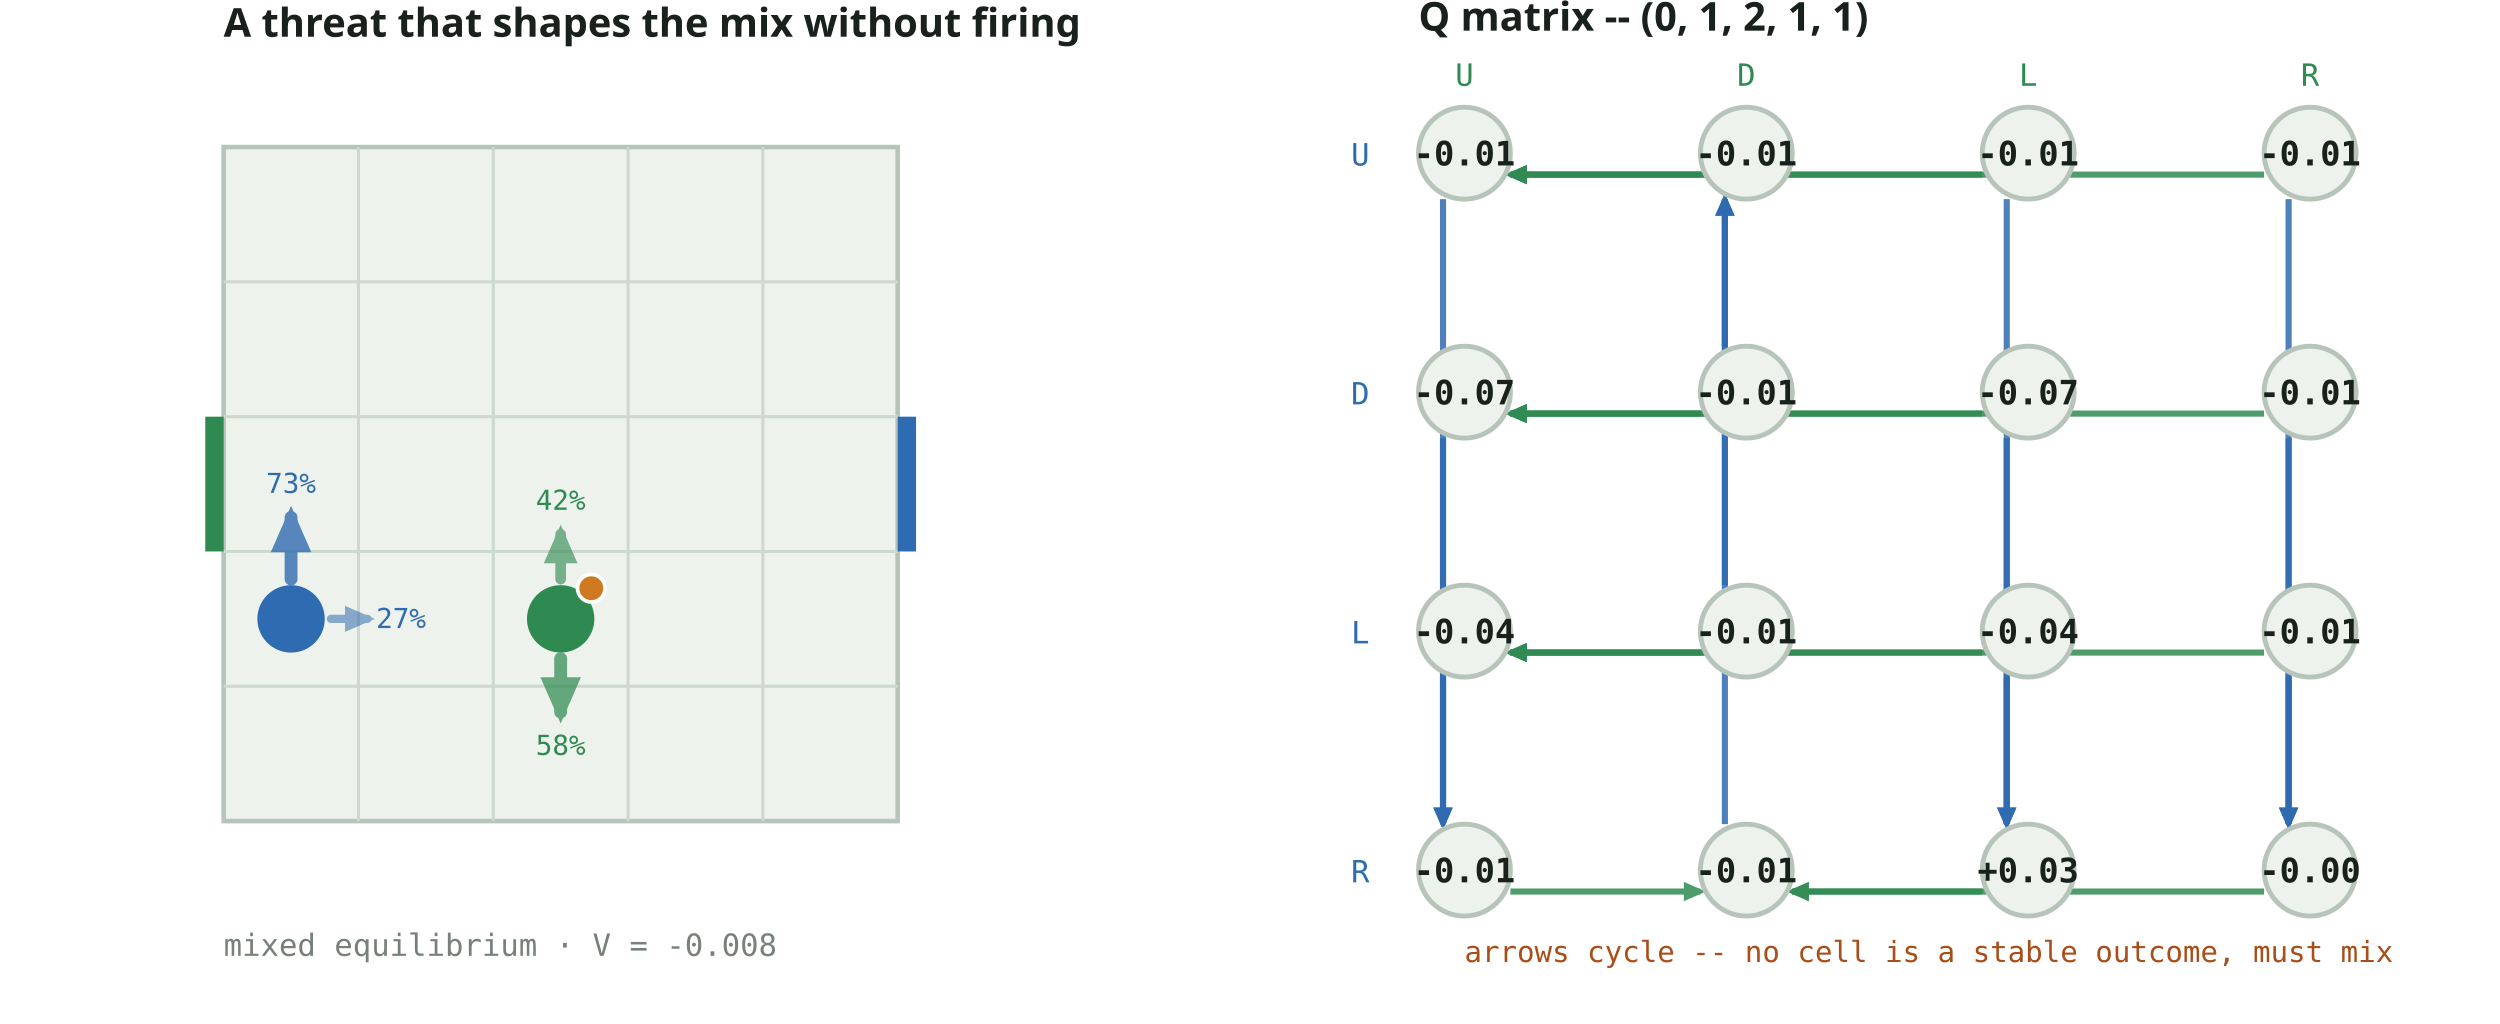
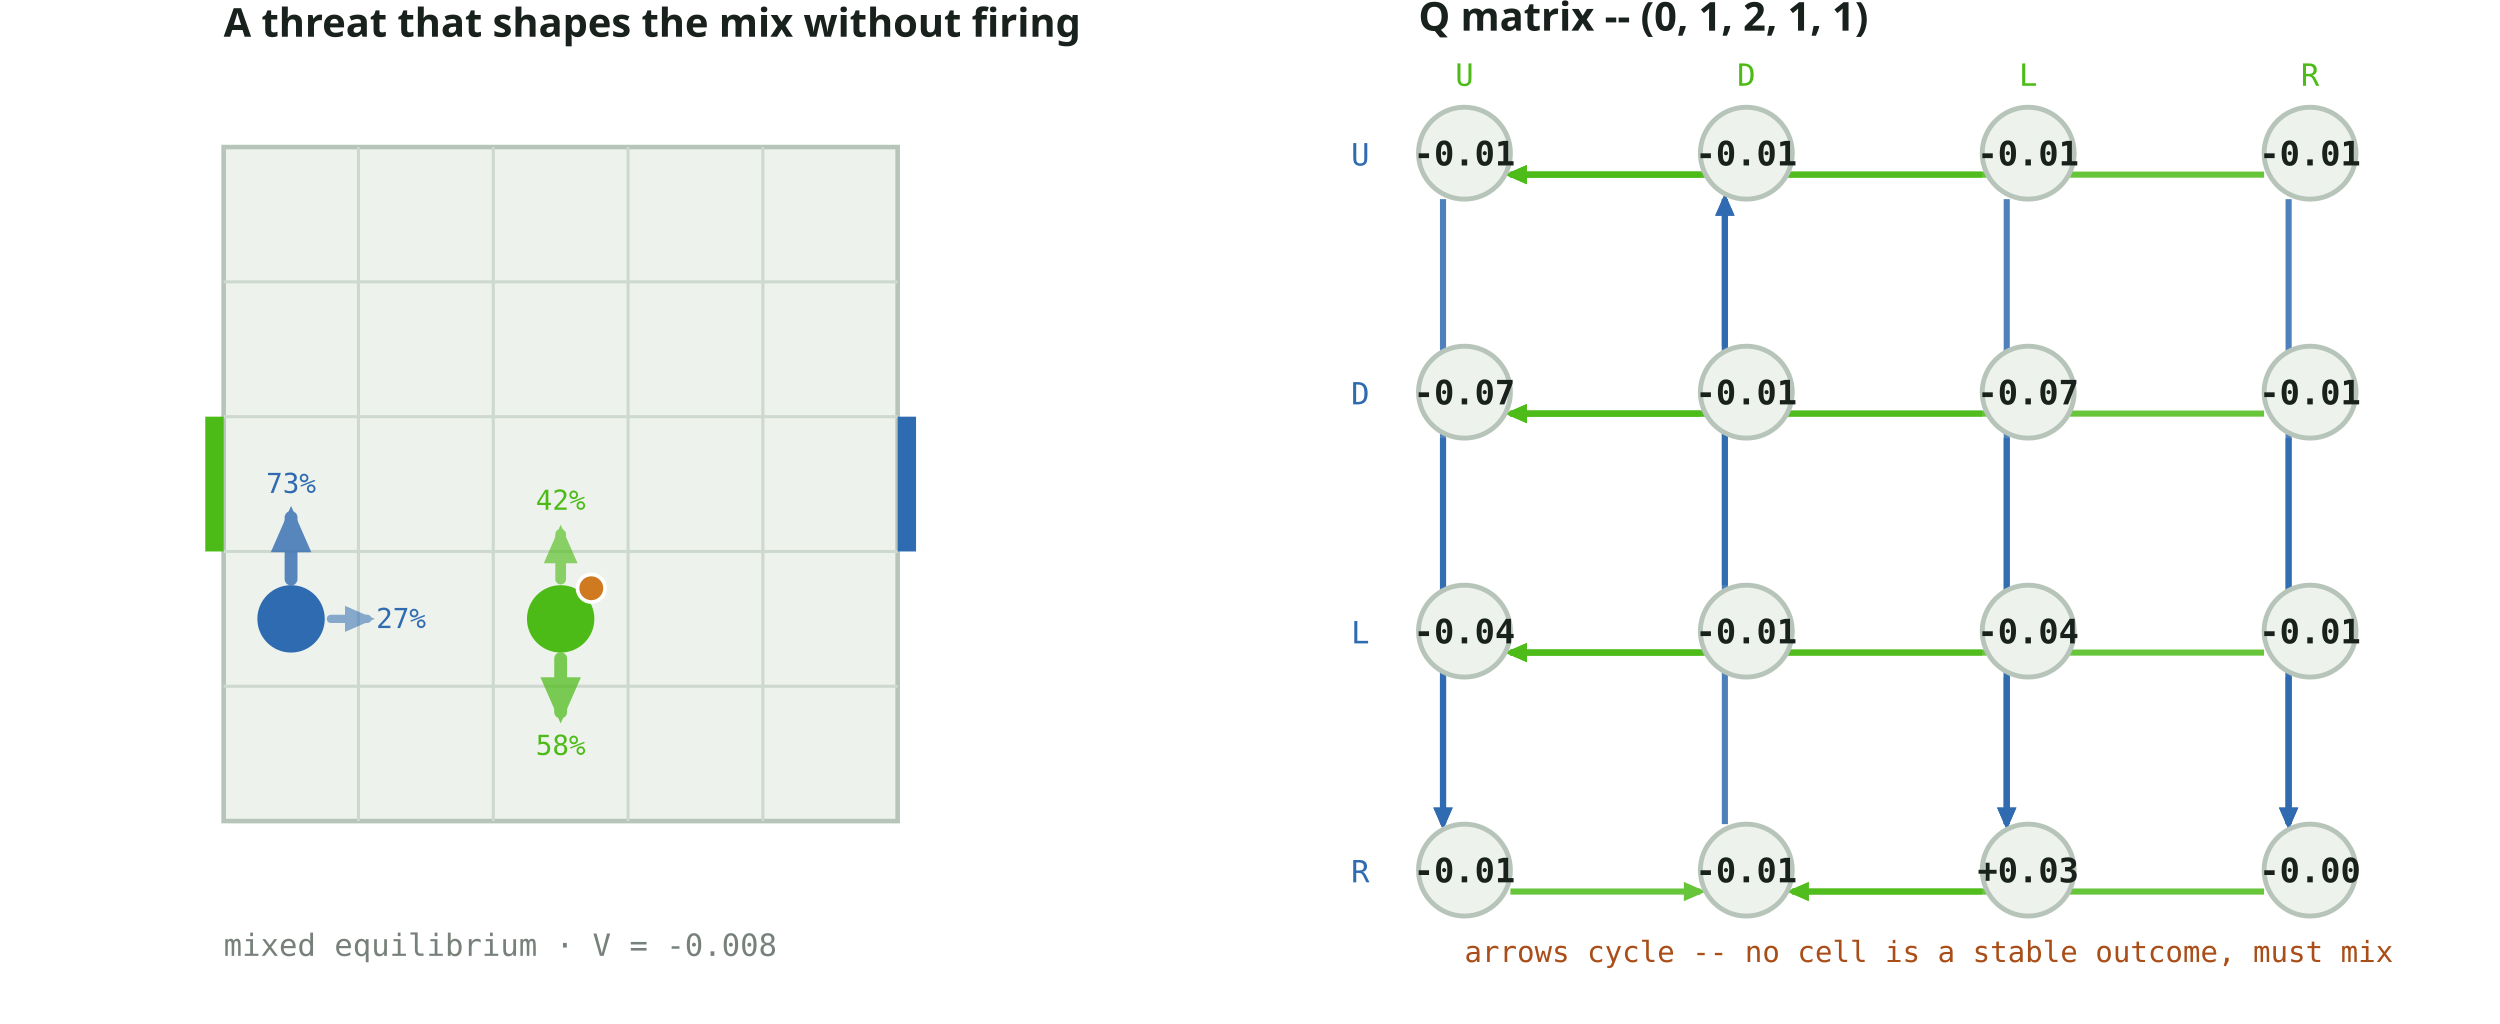
<svg xmlns="http://www.w3.org/2000/svg" viewBox="0 0 816 334" role="img" aria-label="panel">
  <g transform="translate(43.0 18.0)">
    <clipPath id="pnl0">
      <rect x="-16.0" y="-16.0" width="346.0" height="330.0" />
    </clipPath>
    <g clip-path="url(#pnl0)">
      <defs>
        <marker id="ah-2f6bb0" viewBox="0 0 8 8" refX="6" refY="4" markerWidth="3.6" markerHeight="3.6" orient="auto">
          <path d="M0 0.5 L8 4 L0 7.5 z" fill="var(--p0, #2f6bb0)" />
        </marker>
        <marker id="ah-2f8a52" viewBox="0 0 8 8" refX="6" refY="4" markerWidth="3.6" markerHeight="3.6" orient="auto">
-           <path d="M0 0.5 L8 4 L0 7.5 z" fill="var(--p1, #2f8a52)" />
+           <path d="M0 0.5 L8 4 L0 7.5 z" fill="var(--p1, #4CBB17)" />
        </marker>
      </defs>
      <rect x="30" y="30" width="220" height="220" fill="var(--tint, #eef2ec)" stroke="var(--rule-strong, #b7c4b9)" stroke-width="1.5" />
      <line x1="74" y1="30" x2="74" y2="250" stroke="var(--rule, #cdd8ce)" stroke-width="1" />
      <line x1="118" y1="30" x2="118" y2="250" stroke="var(--rule, #cdd8ce)" stroke-width="1" />
      <line x1="162" y1="30" x2="162" y2="250" stroke="var(--rule, #cdd8ce)" stroke-width="1" />
      <line x1="206" y1="30" x2="206" y2="250" stroke="var(--rule, #cdd8ce)" stroke-width="1" />
      <line x1="30" y1="74" x2="250" y2="74" stroke="var(--rule, #cdd8ce)" stroke-width="1" />
      <line x1="30" y1="118" x2="250" y2="118" stroke="var(--rule, #cdd8ce)" stroke-width="1" />
      <line x1="30" y1="162" x2="250" y2="162" stroke="var(--rule, #cdd8ce)" stroke-width="1" />
      <line x1="30" y1="206" x2="250" y2="206" stroke="var(--rule, #cdd8ce)" stroke-width="1" />
-       <rect x="24" y="118" width="6" height="44" fill="var(--p1, #2f8a52)" />
+       <rect x="24" y="118" width="6" height="44" fill="var(--p1, #4CBB17)" />
      <rect x="250" y="118" width="6" height="44" fill="var(--p0, #2f6bb0)" />
      <circle cx="52.0" cy="184.0" r="11" fill="var(--p0, #2f6bb0)" />
-       <circle cx="140.0" cy="184.0" r="11" fill="var(--p1, #2f8a52)" />
+       <circle cx="140.0" cy="184.0" r="11" fill="var(--p1, #4CBB17)" />
      <circle cx="150.0" cy="174.0" r="4.5" fill="var(--ball, #cf7a20)" stroke="var(--paper, #ffffff)" stroke-width="1.2" />
      <line x1="52.0" y1="171.0" x2="52.0" y2="150.9" stroke="var(--p0, #2f6bb0)" stroke-width="4.2" stroke-linecap="round" opacity="0.80" marker-end="url(#ah-2f6bb0)" />
      <text x="52.0" y="142.9" text-anchor="middle" font-family="ui-monospace,monospace" font-size="9" fill="var(--p0, #2f6bb0)">73%</text>
      <line x1="65.0" y1="184.0" x2="76.9" y2="184.0" stroke="var(--p0, #2f6bb0)" stroke-width="2.7" stroke-linecap="round" opacity="0.55" marker-end="url(#ah-2f6bb0)" />
      <text x="87.9" y="187.0" text-anchor="middle" font-family="ui-monospace,monospace" font-size="9" fill="var(--p0, #2f6bb0)">27%</text>
-       <line x1="140.0" y1="171.0" x2="140.0" y2="156.4" stroke="var(--p1, #2f8a52)" stroke-width="3.5" stroke-linecap="round" opacity="0.63" marker-end="url(#ah-2f8a52)" />
-       <text x="140.0" y="148.4" text-anchor="middle" font-family="ui-monospace,monospace" font-size="9" fill="var(--p1, #2f8a52)">42%</text>
-       <line x1="140.0" y1="197.0" x2="140.0" y2="214.4" stroke="var(--p1, #2f8a52)" stroke-width="4.2" stroke-linecap="round" opacity="0.72" marker-end="url(#ah-2f8a52)" />
-       <text x="140.0" y="228.4" text-anchor="middle" font-family="ui-monospace,monospace" font-size="9" fill="var(--p1, #2f8a52)">58%</text>
+       <line x1="140.0" y1="171.0" x2="140.0" y2="156.4" stroke="var(--p1, #4CBB17)" stroke-width="3.5" stroke-linecap="round" opacity="0.63" marker-end="url(#ah-2f8a52)" />
+       <text x="140.0" y="148.4" text-anchor="middle" font-family="ui-monospace,monospace" font-size="9" fill="var(--p1, #4CBB17)">42%</text>
+       <line x1="140.0" y1="197.0" x2="140.0" y2="214.4" stroke="var(--p1, #4CBB17)" stroke-width="4.2" stroke-linecap="round" opacity="0.72" marker-end="url(#ah-2f8a52)" />
+       <text x="140.0" y="228.4" text-anchor="middle" font-family="ui-monospace,monospace" font-size="9" fill="var(--p1, #4CBB17)">58%</text>
      <text x="30" y="294" font-family="ui-monospace,monospace" font-size="10" fill="var(--ink-faint, #77817a)">mixed equilibrium · V = -0.008</text>
      <text x="30" y="-6" font-family="Barlow Semi Condensed,sans-serif" font-weight="600" font-size="13" fill="var(--ink, #19211c)">A threat that shapes the mix without firing</text>
    </g>
  </g>
  <g transform="translate(432.0 16.0)">
    <clipPath id="pnl1">
      <rect x="-16.0" y="-16.0" width="400.0" height="334.0" />
    </clipPath>
    <g clip-path="url(#pnl1)">
      <text x="31" y="-6" font-family="Barlow Semi Condensed,sans-serif" font-weight="600" font-size="13" fill="var(--ink, #19211c)">Q matrix -- (0, 1, 2, 1, 1)</text>
      <defs>
        <marker id="ah-2f6bb0" viewBox="0 0 8 8" refX="6" refY="4" markerWidth="3.6" markerHeight="3.6" orient="auto">
          <path d="M0 0.5 L8 4 L0 7.5 z" fill="var(--p0, #2f6bb0)" />
        </marker>
        <marker id="ah-2f8a52" viewBox="0 0 8 8" refX="6" refY="4" markerWidth="3.6" markerHeight="3.6" orient="auto">
-           <path d="M0 0.5 L8 4 L0 7.5 z" fill="var(--p1, #2f8a52)" />
+           <path d="M0 0.5 L8 4 L0 7.5 z" fill="var(--p1, #4CBB17)" />
        </marker>
      </defs>
-       <text x="46" y="12" text-anchor="middle" font-family="ui-monospace,monospace" font-size="10" fill="var(--p1, #2f8a52)">U</text>
-       <text x="138" y="12" text-anchor="middle" font-family="ui-monospace,monospace" font-size="10" fill="var(--p1, #2f8a52)">D</text>
-       <text x="230" y="12" text-anchor="middle" font-family="ui-monospace,monospace" font-size="10" fill="var(--p1, #2f8a52)">L</text>
-       <text x="322" y="12" text-anchor="middle" font-family="ui-monospace,monospace" font-size="10" fill="var(--p1, #2f8a52)">R</text>
+       <text x="46" y="12" text-anchor="middle" font-family="ui-monospace,monospace" font-size="10" fill="var(--p1, #4CBB17)">U</text>
+       <text x="138" y="12" text-anchor="middle" font-family="ui-monospace,monospace" font-size="10" fill="var(--p1, #4CBB17)">D</text>
+       <text x="230" y="12" text-anchor="middle" font-family="ui-monospace,monospace" font-size="10" fill="var(--p1, #4CBB17)">L</text>
+       <text x="322" y="12" text-anchor="middle" font-family="ui-monospace,monospace" font-size="10" fill="var(--p1, #4CBB17)">R</text>
      <text x="12" y="38" text-anchor="middle" font-family="ui-monospace,monospace" font-size="10" fill="var(--p0, #2f6bb0)">U</text>
      <text x="12" y="116" text-anchor="middle" font-family="ui-monospace,monospace" font-size="10" fill="var(--p0, #2f6bb0)">D</text>
      <text x="12" y="194" text-anchor="middle" font-family="ui-monospace,monospace" font-size="10" fill="var(--p0, #2f6bb0)">L</text>
      <text x="12" y="272" text-anchor="middle" font-family="ui-monospace,monospace" font-size="10" fill="var(--p0, #2f6bb0)">R</text>
      <line x1="39.0" y1="49.0" x2="39.0" y2="253.0" stroke="var(--p0, #2f6bb0)" stroke-width="2" marker-end="url(#ah-2f6bb0)" opacity=".85" />
      <line x1="39.0" y1="127.0" x2="39.0" y2="253.0" stroke="var(--p0, #2f6bb0)" stroke-width="2" marker-end="url(#ah-2f6bb0)" opacity=".85" />
      <line x1="39.0" y1="205.0" x2="39.0" y2="253.0" stroke="var(--p0, #2f6bb0)" stroke-width="2" marker-end="url(#ah-2f6bb0)" opacity=".85" />
      <line x1="131.0" y1="97.0" x2="131.0" y2="49.0" stroke="var(--p0, #2f6bb0)" stroke-width="2" marker-end="url(#ah-2f6bb0)" opacity=".85" />
      <line x1="131.0" y1="175.0" x2="131.0" y2="49.0" stroke="var(--p0, #2f6bb0)" stroke-width="2" marker-end="url(#ah-2f6bb0)" opacity=".85" />
      <line x1="131.0" y1="253.0" x2="131.0" y2="49.0" stroke="var(--p0, #2f6bb0)" stroke-width="2" marker-end="url(#ah-2f6bb0)" opacity=".85" />
      <line x1="223.0" y1="49.0" x2="223.0" y2="253.0" stroke="var(--p0, #2f6bb0)" stroke-width="2" marker-end="url(#ah-2f6bb0)" opacity=".85" />
      <line x1="223.0" y1="127.0" x2="223.0" y2="253.0" stroke="var(--p0, #2f6bb0)" stroke-width="2" marker-end="url(#ah-2f6bb0)" opacity=".85" />
      <line x1="223.0" y1="205.0" x2="223.0" y2="253.0" stroke="var(--p0, #2f6bb0)" stroke-width="2" marker-end="url(#ah-2f6bb0)" opacity=".85" />
      <line x1="315.0" y1="49.0" x2="315.0" y2="253.0" stroke="var(--p0, #2f6bb0)" stroke-width="2" marker-end="url(#ah-2f6bb0)" opacity=".85" />
      <line x1="315.0" y1="127.0" x2="315.0" y2="253.0" stroke="var(--p0, #2f6bb0)" stroke-width="2" marker-end="url(#ah-2f6bb0)" opacity=".85" />
      <line x1="315.0" y1="205.0" x2="315.0" y2="253.0" stroke="var(--p0, #2f6bb0)" stroke-width="2" marker-end="url(#ah-2f6bb0)" opacity=".85" />
-       <line x1="123.0" y1="41.0" x2="61.0" y2="41.0" stroke="var(--p1, #2f8a52)" stroke-width="2" marker-end="url(#ah-2f8a52)" opacity=".85" />
-       <line x1="215.0" y1="41.0" x2="61.0" y2="41.0" stroke="var(--p1, #2f8a52)" stroke-width="2" marker-end="url(#ah-2f8a52)" opacity=".85" />
-       <line x1="307.0" y1="41.0" x2="61.0" y2="41.0" stroke="var(--p1, #2f8a52)" stroke-width="2" marker-end="url(#ah-2f8a52)" opacity=".85" />
-       <line x1="123.0" y1="119.0" x2="61.0" y2="119.0" stroke="var(--p1, #2f8a52)" stroke-width="2" marker-end="url(#ah-2f8a52)" opacity=".85" />
-       <line x1="215.0" y1="119.0" x2="61.0" y2="119.0" stroke="var(--p1, #2f8a52)" stroke-width="2" marker-end="url(#ah-2f8a52)" opacity=".85" />
-       <line x1="307.0" y1="119.0" x2="61.0" y2="119.0" stroke="var(--p1, #2f8a52)" stroke-width="2" marker-end="url(#ah-2f8a52)" opacity=".85" />
-       <line x1="123.0" y1="197.0" x2="61.0" y2="197.0" stroke="var(--p1, #2f8a52)" stroke-width="2" marker-end="url(#ah-2f8a52)" opacity=".85" />
-       <line x1="215.0" y1="197.0" x2="61.0" y2="197.0" stroke="var(--p1, #2f8a52)" stroke-width="2" marker-end="url(#ah-2f8a52)" opacity=".85" />
-       <line x1="307.0" y1="197.0" x2="61.0" y2="197.0" stroke="var(--p1, #2f8a52)" stroke-width="2" marker-end="url(#ah-2f8a52)" opacity=".85" />
-       <line x1="61.0" y1="275.0" x2="123.0" y2="275.0" stroke="var(--p1, #2f8a52)" stroke-width="2" marker-end="url(#ah-2f8a52)" opacity=".85" />
-       <line x1="215.0" y1="275.0" x2="153.0" y2="275.0" stroke="var(--p1, #2f8a52)" stroke-width="2" marker-end="url(#ah-2f8a52)" opacity=".85" />
-       <line x1="307.0" y1="275.0" x2="153.0" y2="275.0" stroke="var(--p1, #2f8a52)" stroke-width="2" marker-end="url(#ah-2f8a52)" opacity=".85" />
+       <line x1="123.0" y1="41.0" x2="61.0" y2="41.0" stroke="var(--p1, #4CBB17)" stroke-width="2" marker-end="url(#ah-2f8a52)" opacity=".85" />
+       <line x1="215.0" y1="41.0" x2="61.0" y2="41.0" stroke="var(--p1, #4CBB17)" stroke-width="2" marker-end="url(#ah-2f8a52)" opacity=".85" />
+       <line x1="307.0" y1="41.0" x2="61.0" y2="41.0" stroke="var(--p1, #4CBB17)" stroke-width="2" marker-end="url(#ah-2f8a52)" opacity=".85" />
+       <line x1="123.0" y1="119.0" x2="61.0" y2="119.0" stroke="var(--p1, #4CBB17)" stroke-width="2" marker-end="url(#ah-2f8a52)" opacity=".85" />
+       <line x1="215.0" y1="119.0" x2="61.0" y2="119.0" stroke="var(--p1, #4CBB17)" stroke-width="2" marker-end="url(#ah-2f8a52)" opacity=".85" />
+       <line x1="307.0" y1="119.0" x2="61.0" y2="119.0" stroke="var(--p1, #4CBB17)" stroke-width="2" marker-end="url(#ah-2f8a52)" opacity=".85" />
+       <line x1="123.0" y1="197.0" x2="61.0" y2="197.0" stroke="var(--p1, #4CBB17)" stroke-width="2" marker-end="url(#ah-2f8a52)" opacity=".85" />
+       <line x1="215.0" y1="197.0" x2="61.0" y2="197.0" stroke="var(--p1, #4CBB17)" stroke-width="2" marker-end="url(#ah-2f8a52)" opacity=".85" />
+       <line x1="307.0" y1="197.0" x2="61.0" y2="197.0" stroke="var(--p1, #4CBB17)" stroke-width="2" marker-end="url(#ah-2f8a52)" opacity=".85" />
+       <line x1="61.0" y1="275.0" x2="123.0" y2="275.0" stroke="var(--p1, #4CBB17)" stroke-width="2" marker-end="url(#ah-2f8a52)" opacity=".85" />
+       <line x1="215.0" y1="275.0" x2="153.0" y2="275.0" stroke="var(--p1, #4CBB17)" stroke-width="2" marker-end="url(#ah-2f8a52)" opacity=".85" />
+       <line x1="307.0" y1="275.0" x2="153.0" y2="275.0" stroke="var(--p1, #4CBB17)" stroke-width="2" marker-end="url(#ah-2f8a52)" opacity=".85" />
      <circle cx="46.0" cy="34.0" r="15" fill="var(--tint, #eef2ec)" stroke="var(--rule-strong, #b7c4b9)" stroke-width="1.6" />
      <text x="46.0" y="38.0" text-anchor="middle" font-family="ui-monospace,monospace" font-weight="600" font-size="11" fill="var(--ink, #19211c)">-0.01</text>
      <circle cx="138.0" cy="34.0" r="15" fill="var(--tint, #eef2ec)" stroke="var(--rule-strong, #b7c4b9)" stroke-width="1.6" />
      <text x="138.0" y="38.0" text-anchor="middle" font-family="ui-monospace,monospace" font-weight="600" font-size="11" fill="var(--ink, #19211c)">-0.01</text>
      <circle cx="230.0" cy="34.0" r="15" fill="var(--tint, #eef2ec)" stroke="var(--rule-strong, #b7c4b9)" stroke-width="1.6" />
      <text x="230.0" y="38.0" text-anchor="middle" font-family="ui-monospace,monospace" font-weight="600" font-size="11" fill="var(--ink, #19211c)">-0.01</text>
      <circle cx="322.0" cy="34.0" r="15" fill="var(--tint, #eef2ec)" stroke="var(--rule-strong, #b7c4b9)" stroke-width="1.6" />
      <text x="322.0" y="38.0" text-anchor="middle" font-family="ui-monospace,monospace" font-weight="600" font-size="11" fill="var(--ink, #19211c)">-0.01</text>
      <circle cx="46.0" cy="112.0" r="15" fill="var(--tint, #eef2ec)" stroke="var(--rule-strong, #b7c4b9)" stroke-width="1.6" />
      <text x="46.0" y="116.0" text-anchor="middle" font-family="ui-monospace,monospace" font-weight="600" font-size="11" fill="var(--ink, #19211c)">-0.07</text>
      <circle cx="138.0" cy="112.0" r="15" fill="var(--tint, #eef2ec)" stroke="var(--rule-strong, #b7c4b9)" stroke-width="1.6" />
      <text x="138.0" y="116.0" text-anchor="middle" font-family="ui-monospace,monospace" font-weight="600" font-size="11" fill="var(--ink, #19211c)">-0.01</text>
      <circle cx="230.0" cy="112.0" r="15" fill="var(--tint, #eef2ec)" stroke="var(--rule-strong, #b7c4b9)" stroke-width="1.6" />
      <text x="230.0" y="116.0" text-anchor="middle" font-family="ui-monospace,monospace" font-weight="600" font-size="11" fill="var(--ink, #19211c)">-0.07</text>
      <circle cx="322.0" cy="112.0" r="15" fill="var(--tint, #eef2ec)" stroke="var(--rule-strong, #b7c4b9)" stroke-width="1.6" />
      <text x="322.0" y="116.0" text-anchor="middle" font-family="ui-monospace,monospace" font-weight="600" font-size="11" fill="var(--ink, #19211c)">-0.01</text>
      <circle cx="46.0" cy="190.0" r="15" fill="var(--tint, #eef2ec)" stroke="var(--rule-strong, #b7c4b9)" stroke-width="1.6" />
      <text x="46.0" y="194.0" text-anchor="middle" font-family="ui-monospace,monospace" font-weight="600" font-size="11" fill="var(--ink, #19211c)">-0.04</text>
      <circle cx="138.0" cy="190.0" r="15" fill="var(--tint, #eef2ec)" stroke="var(--rule-strong, #b7c4b9)" stroke-width="1.6" />
      <text x="138.0" y="194.0" text-anchor="middle" font-family="ui-monospace,monospace" font-weight="600" font-size="11" fill="var(--ink, #19211c)">-0.01</text>
      <circle cx="230.0" cy="190.0" r="15" fill="var(--tint, #eef2ec)" stroke="var(--rule-strong, #b7c4b9)" stroke-width="1.6" />
      <text x="230.0" y="194.0" text-anchor="middle" font-family="ui-monospace,monospace" font-weight="600" font-size="11" fill="var(--ink, #19211c)">-0.04</text>
      <circle cx="322.0" cy="190.0" r="15" fill="var(--tint, #eef2ec)" stroke="var(--rule-strong, #b7c4b9)" stroke-width="1.6" />
      <text x="322.0" y="194.0" text-anchor="middle" font-family="ui-monospace,monospace" font-weight="600" font-size="11" fill="var(--ink, #19211c)">-0.01</text>
      <circle cx="46.0" cy="268.0" r="15" fill="var(--tint, #eef2ec)" stroke="var(--rule-strong, #b7c4b9)" stroke-width="1.6" />
      <text x="46.0" y="272.0" text-anchor="middle" font-family="ui-monospace,monospace" font-weight="600" font-size="11" fill="var(--ink, #19211c)">-0.01</text>
      <circle cx="138.0" cy="268.0" r="15" fill="var(--tint, #eef2ec)" stroke="var(--rule-strong, #b7c4b9)" stroke-width="1.6" />
      <text x="138.0" y="272.0" text-anchor="middle" font-family="ui-monospace,monospace" font-weight="600" font-size="11" fill="var(--ink, #19211c)">-0.01</text>
      <circle cx="230.0" cy="268.0" r="15" fill="var(--tint, #eef2ec)" stroke="var(--rule-strong, #b7c4b9)" stroke-width="1.6" />
      <text x="230.0" y="272.0" text-anchor="middle" font-family="ui-monospace,monospace" font-weight="600" font-size="11" fill="var(--ink, #19211c)">+0.03</text>
      <circle cx="322.0" cy="268.0" r="15" fill="var(--tint, #eef2ec)" stroke="var(--rule-strong, #b7c4b9)" stroke-width="1.6" />
      <text x="322.0" y="272.0" text-anchor="middle" font-family="ui-monospace,monospace" font-weight="600" font-size="11" fill="var(--ink, #19211c)">-0.00</text>
      <text x="46" y="298" font-family="ui-monospace,monospace" font-size="9.5" fill="#a94e18">arrows cycle -- no cell is a stable outcome, must mix</text>
    </g>
  </g>
</svg>
